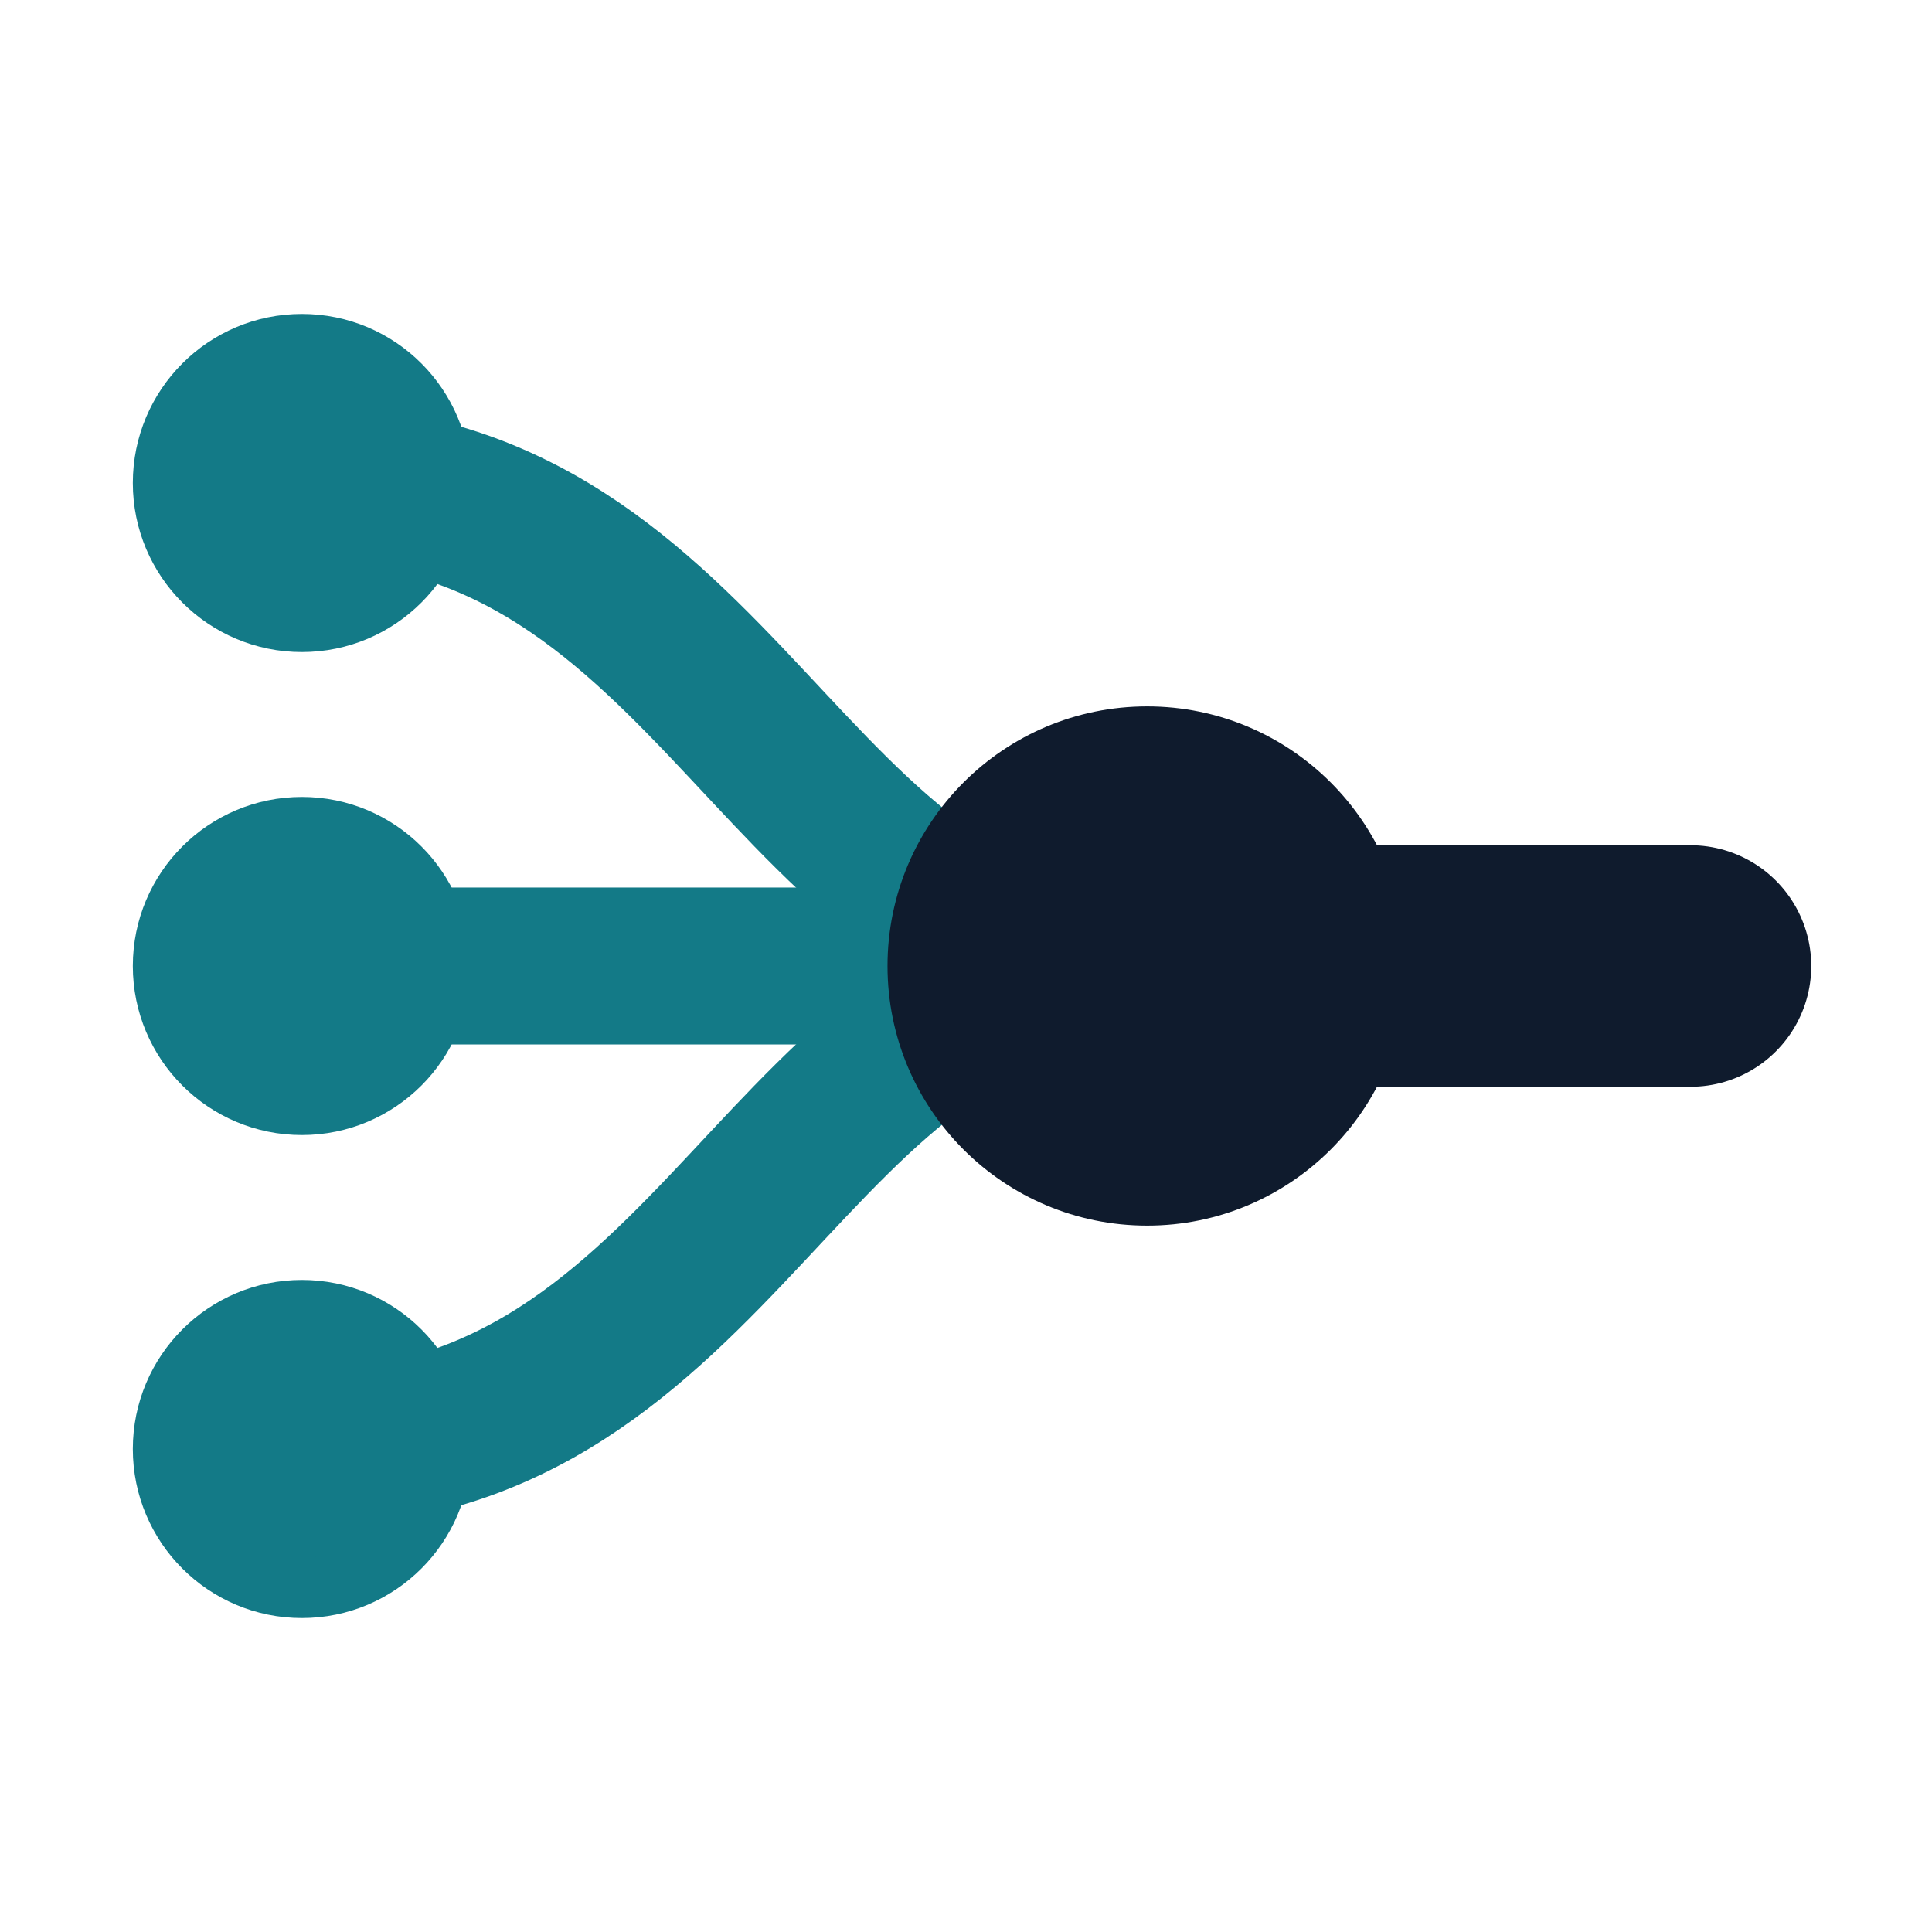
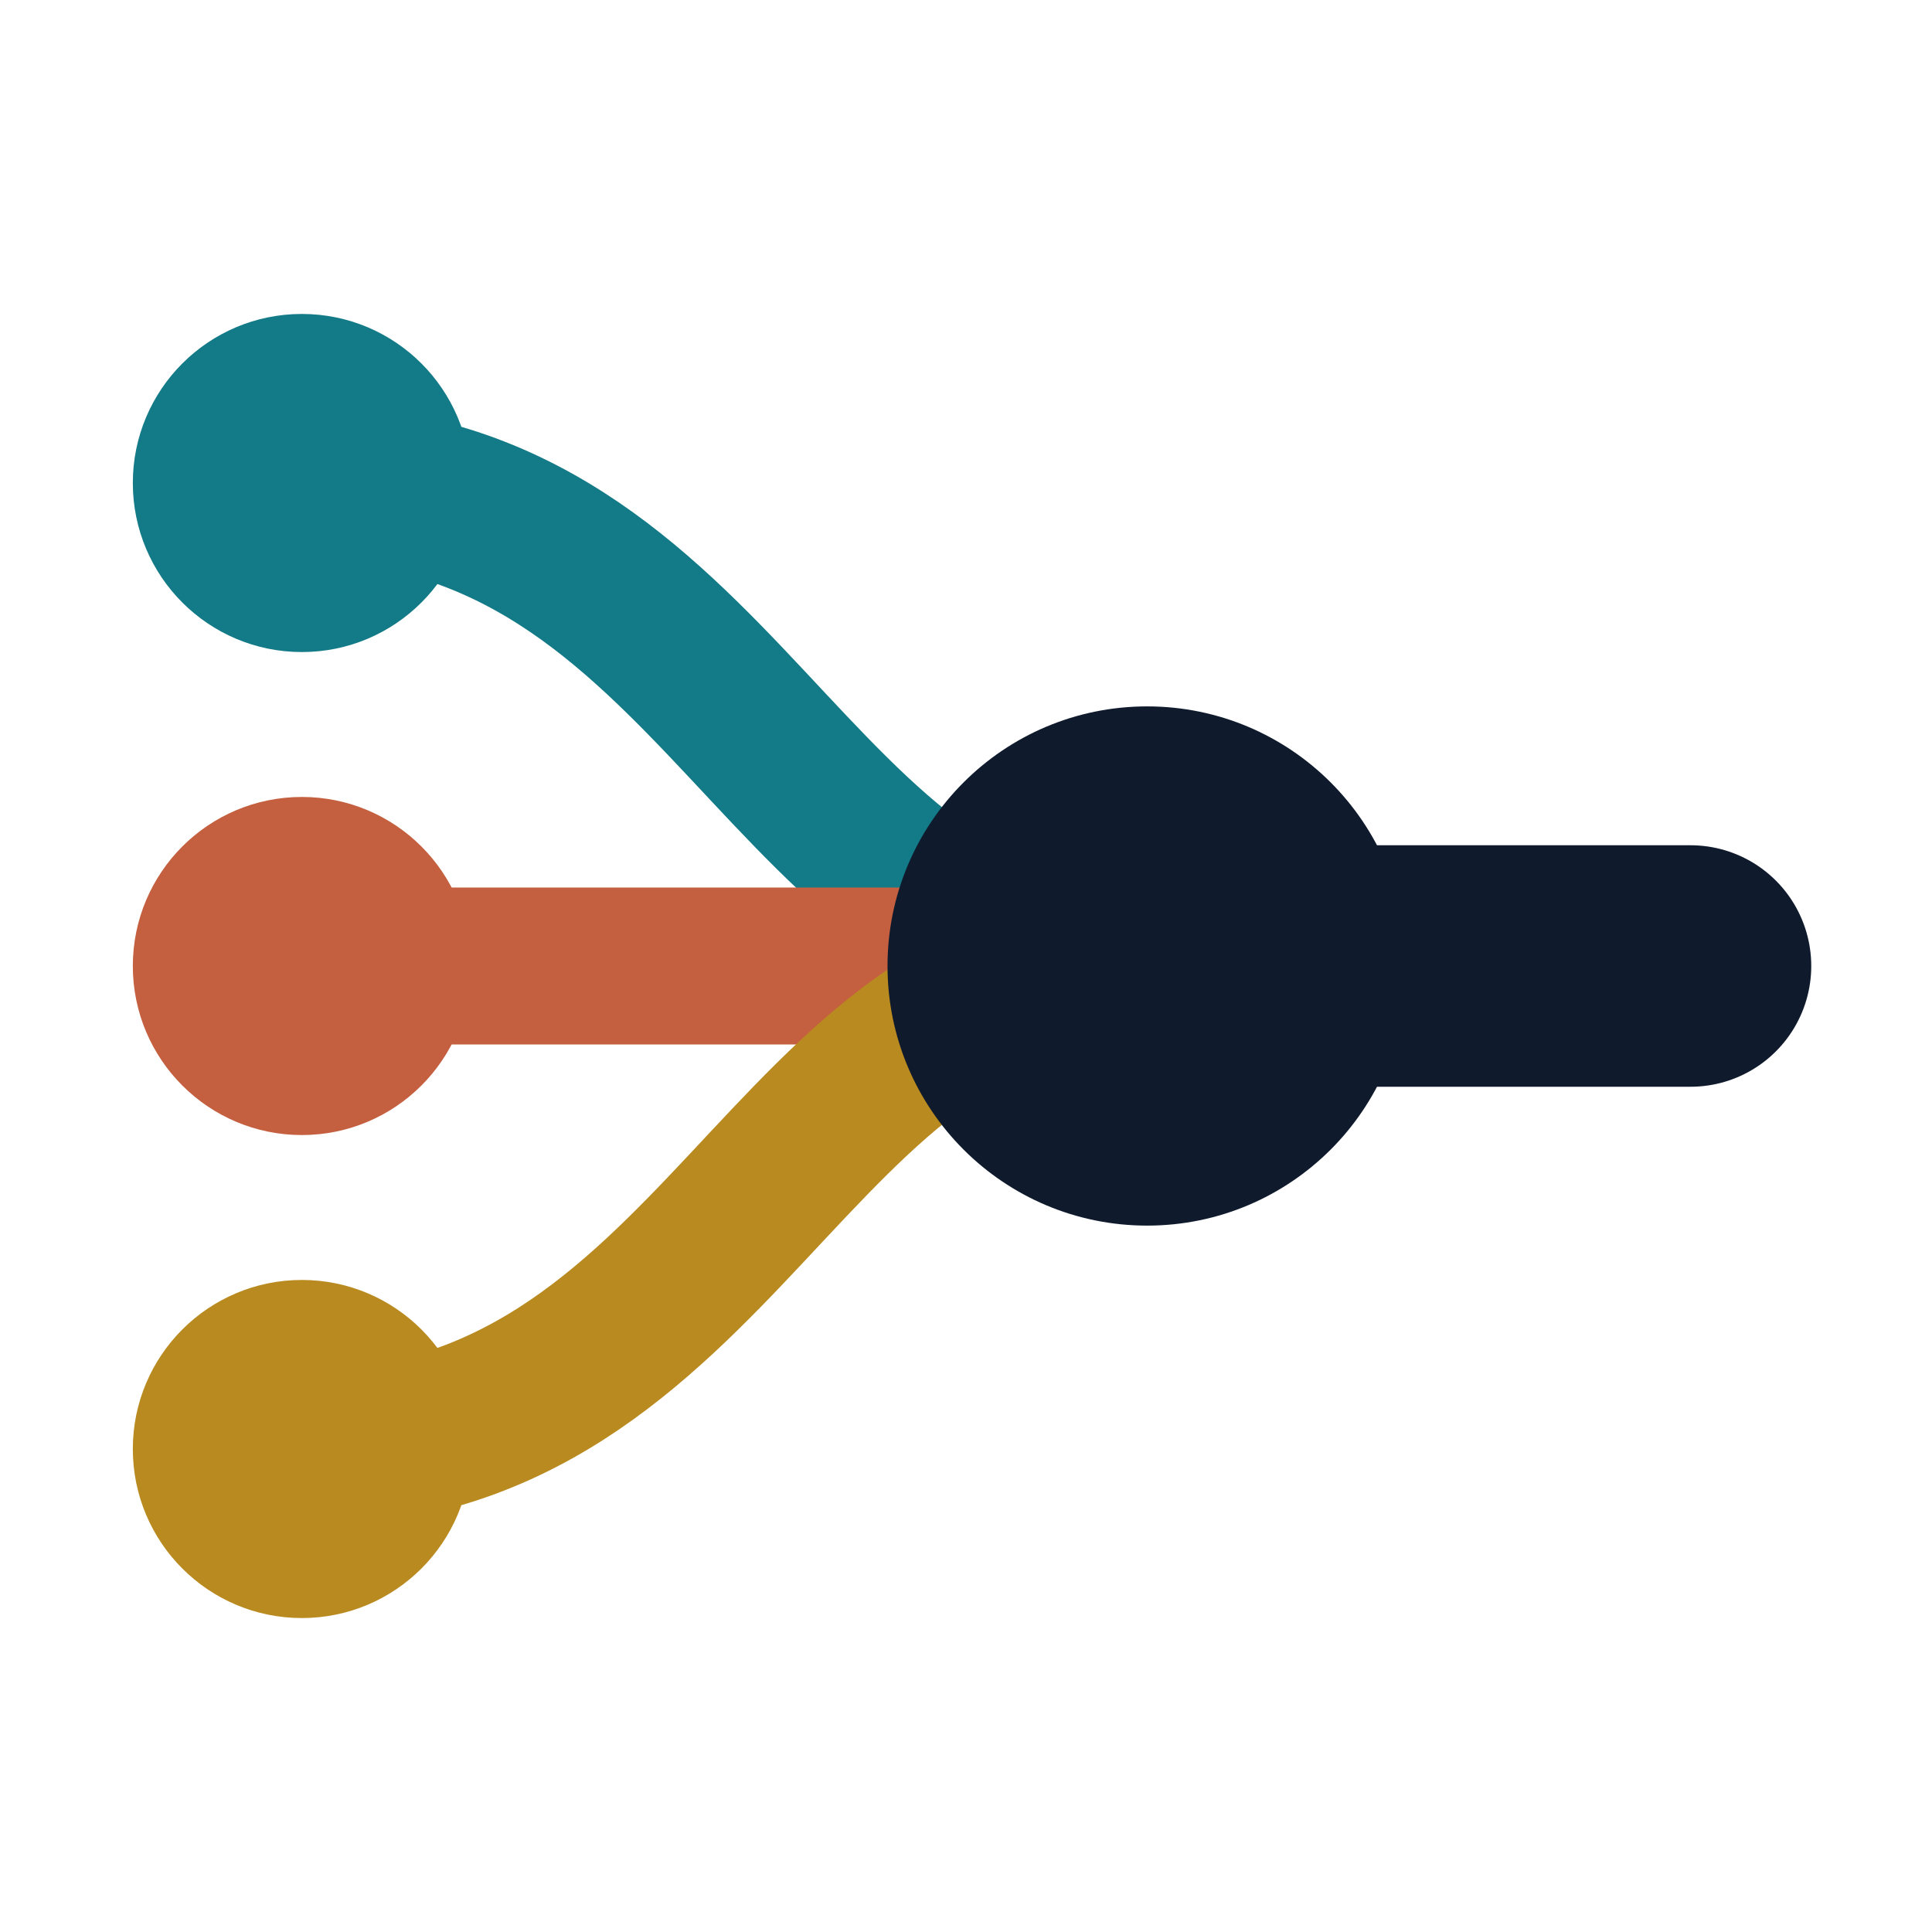
<svg xmlns="http://www.w3.org/2000/svg" viewBox="0 0 32 32" fill="none" stroke-linecap="round" stroke-linejoin="round">
  <style>
-     .p { stroke: #137A87; fill: #137A87; }
+     .s1 { stroke: #137A87; fill: #137A87; }
+     .s2 { stroke: #C4603F; fill: #C4603F; }
+     .s3 { stroke: #B98A1F; fill: #B98A1F; }
    .f { stroke: #0F1B2D; fill: #0F1B2D; }
    @media (prefers-color-scheme: dark) {
-       .p { stroke: #3FBBCB; fill: #3FBBCB; }
+       .s1 { stroke: #3FBBCB; fill: #3FBBCB; }
+       .s2 { stroke: #E28B68; fill: #E28B68; }
+       .s3 { stroke: #E0B44A; fill: #E0B44A; }
      .f { stroke: #E8EEF6; fill: #E8EEF6; }
    }
  </style>
-   <path class="p" d="M5 8 C12 8 13 16 19 16" stroke-width="2.6" fill="none" />
-   <path class="p" d="M5 16 C10 16 14 16 19 16" stroke-width="2.6" fill="none" />
-   <path class="p" d="M5 24 C12 24 13 16 19 16" stroke-width="2.6" fill="none" />
+   <path class="s1" d="M5 8 C12 8 13 16 19 16" stroke-width="2.6" fill="none" />
+   <path class="s2" d="M5 16 C10 16 14 16 19 16" stroke-width="2.6" fill="none" />
+   <path class="s3" d="M5 24 C12 24 13 16 19 16" stroke-width="2.6" fill="none" />
  <path class="f" d="M19 16 H28" stroke-width="4" fill="none" />
-   <circle class="p" cx="5" cy="8" r="2.3" stroke="none" />
-   <circle class="p" cx="5" cy="16" r="2.3" stroke="none" />
-   <circle class="p" cx="5" cy="24" r="2.3" stroke="none" />
+   <circle class="s1" cx="5" cy="8" r="2.3" stroke="none" />
+   <circle class="s2" cx="5" cy="16" r="2.3" stroke="none" />
+   <circle class="s3" cx="5" cy="24" r="2.3" stroke="none" />
  <circle class="f" cx="19" cy="16" r="3.8" stroke="none" />
</svg>
